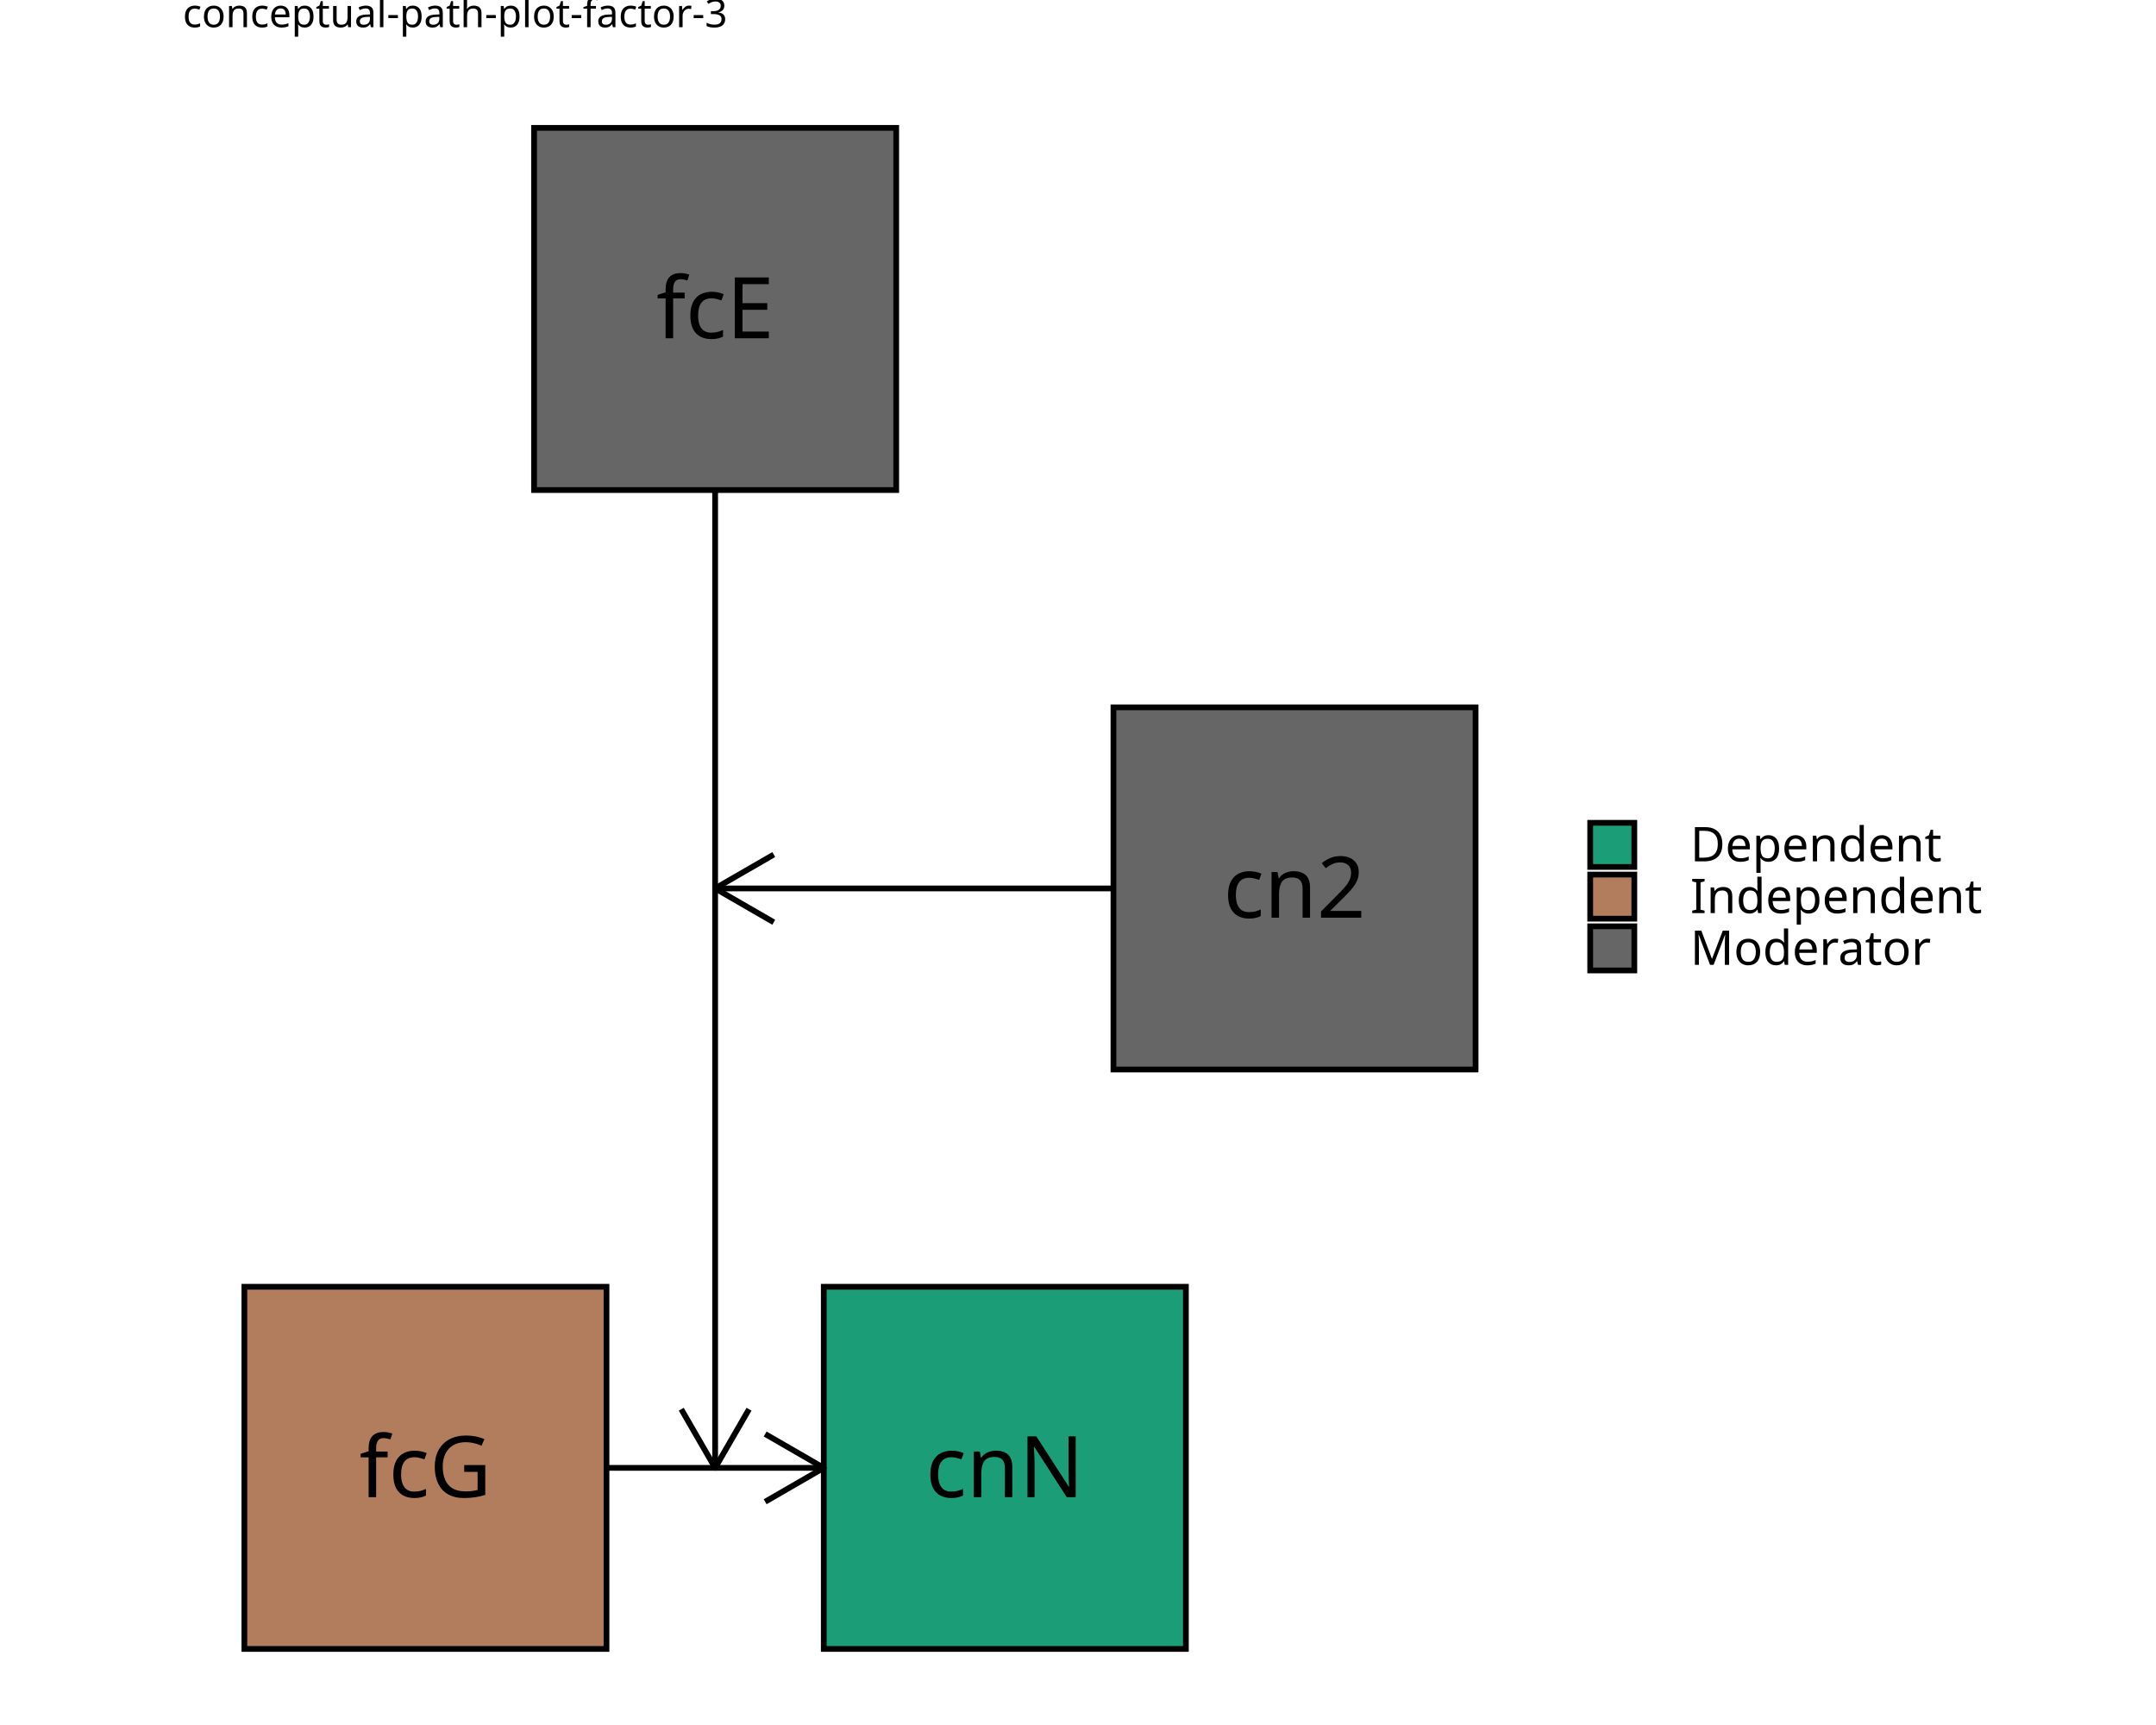
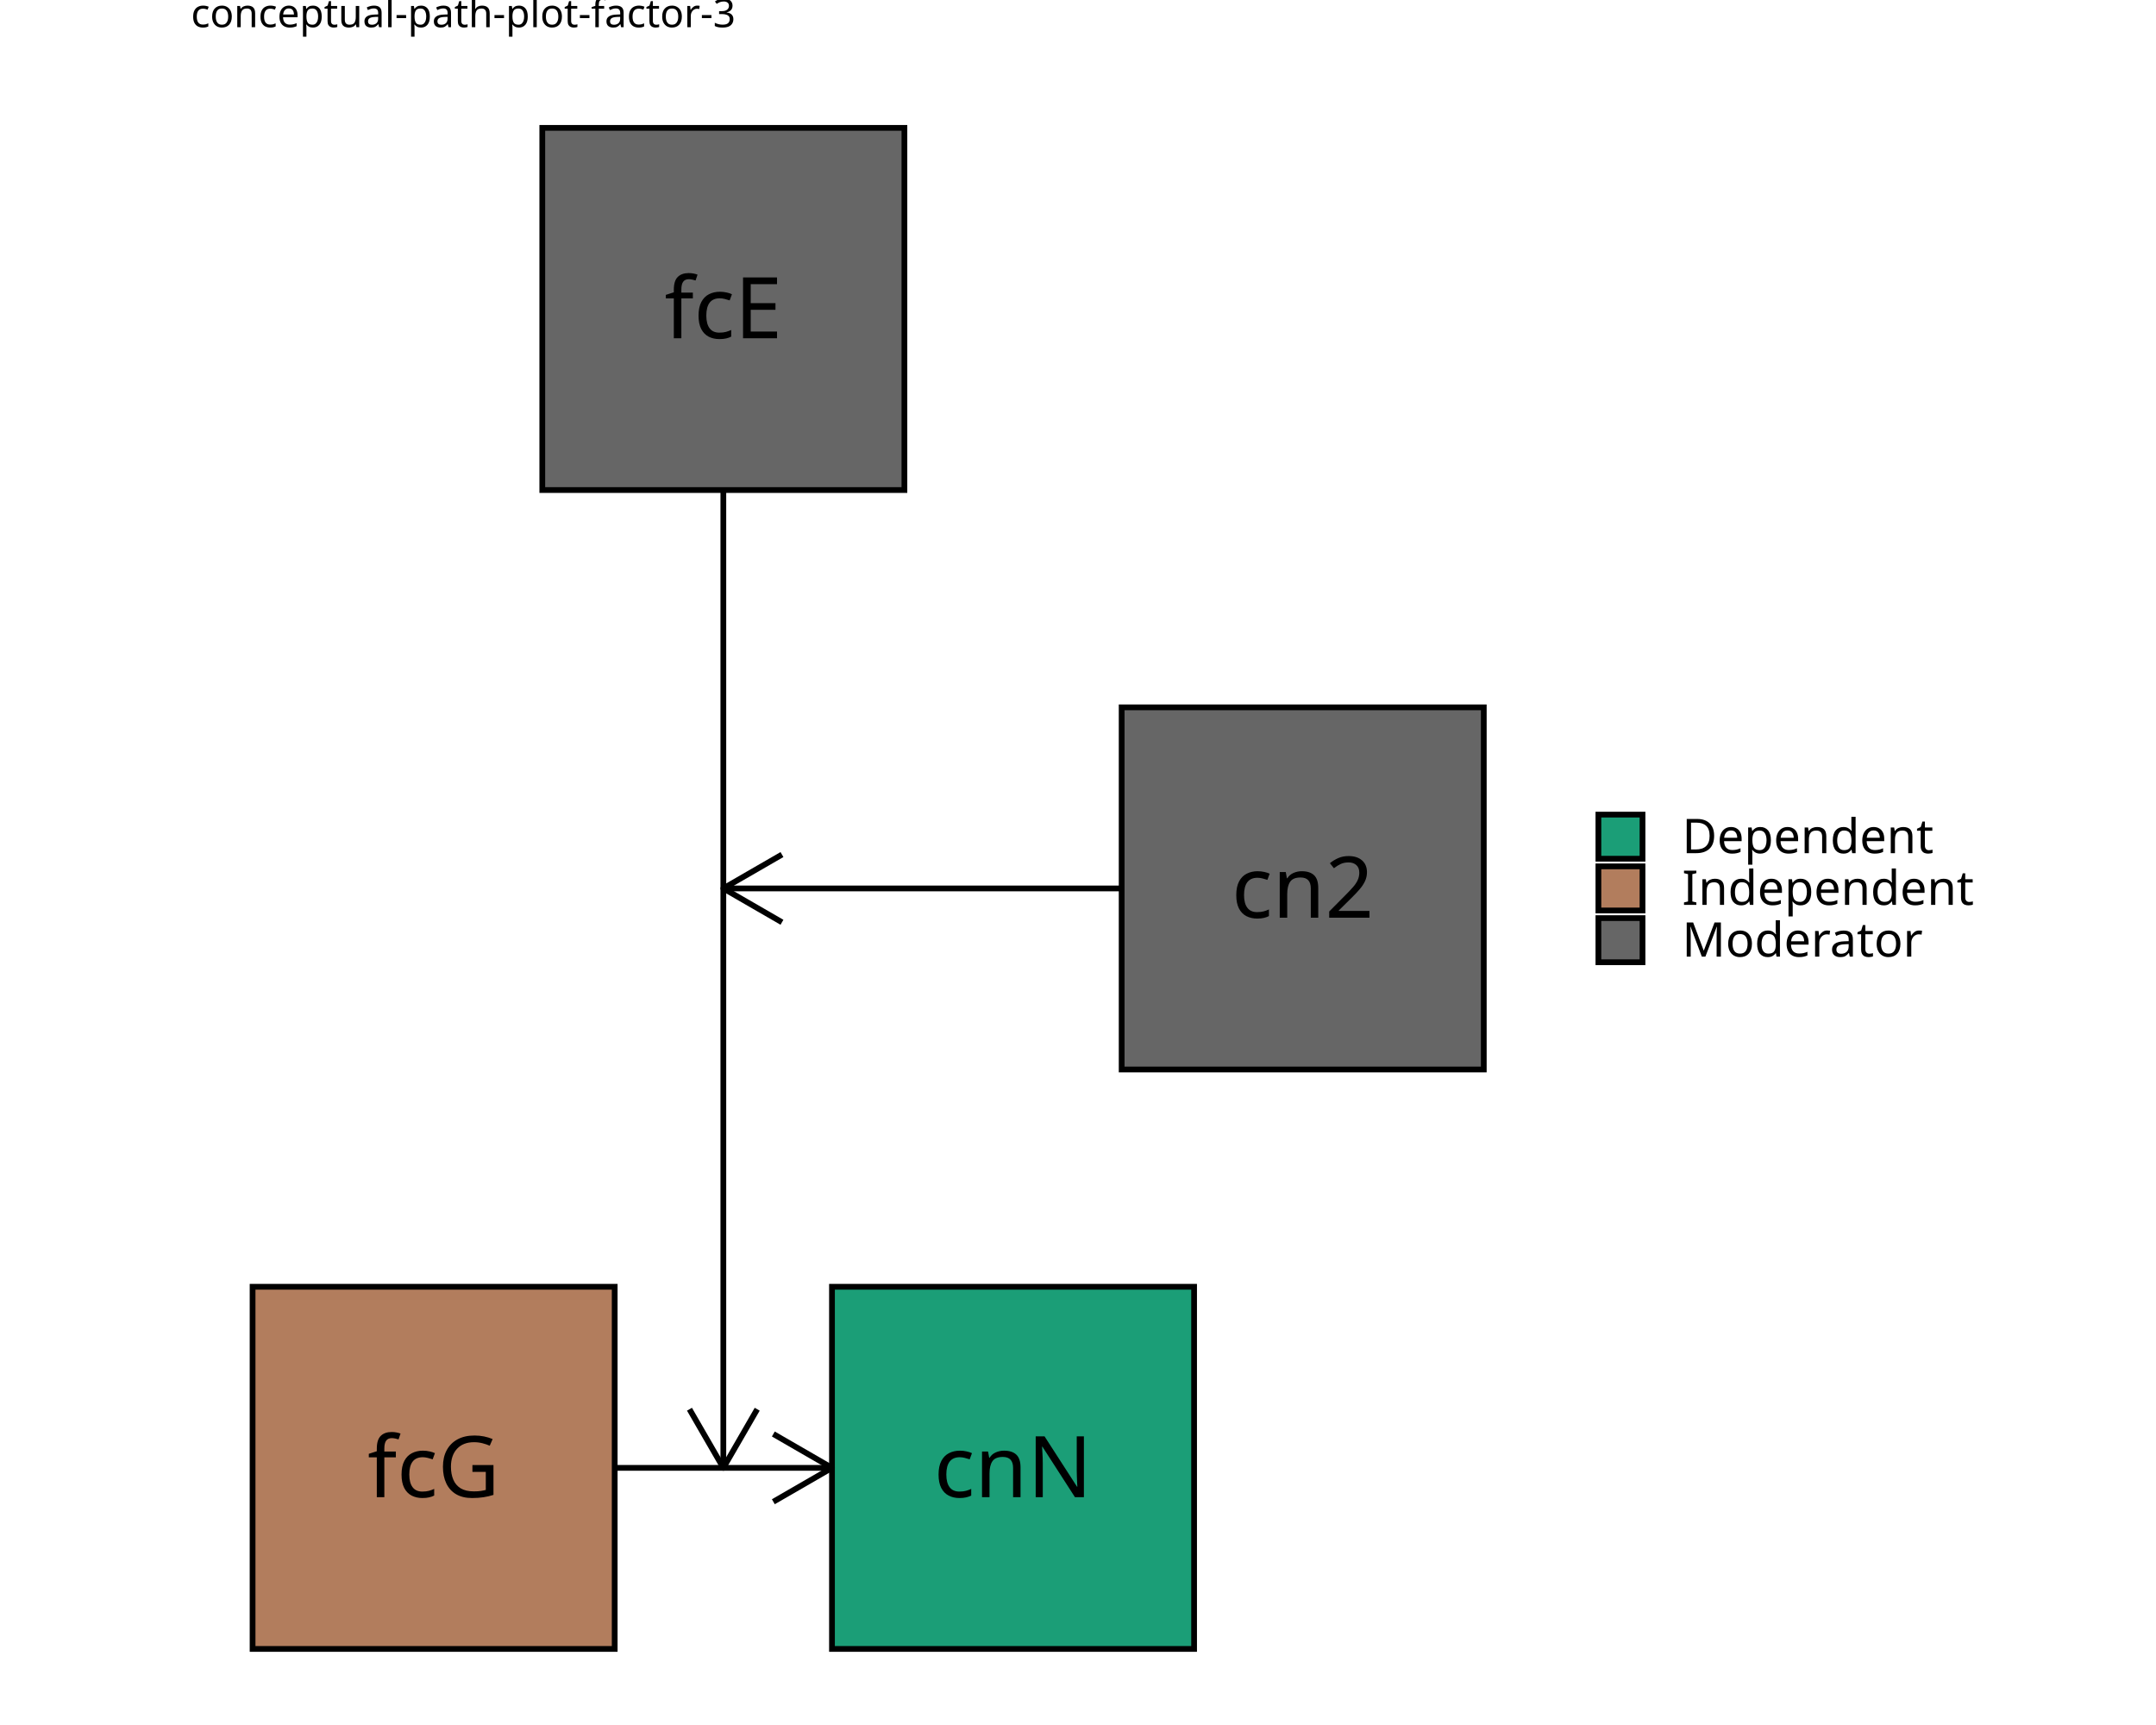
<svg xmlns="http://www.w3.org/2000/svg" class="svglite" data-engine-version="2.0" width="720.00pt" height="576.00pt" viewBox="0 0 720.00 576.00">
  <defs>
    <style type="text/css">
    .svglite line, .svglite polyline, .svglite polygon, .svglite path, .svglite rect, .svglite circle {
      fill: none;
      stroke: #000000;
      stroke-linecap: round;
      stroke-linejoin: round;
      stroke-miterlimit: 10.00;
    }
  </style>
  </defs>
  <rect width="100%" height="100%" style="stroke: none; fill: #FFFFFF;" />
  <defs>
    <clipPath id="cpMC4wMHw3MjAuMDB8MC4wMHw1NzYuMDA=">
      <rect x="0.00" y="0.00" width="720.00" height="576.00" />
    </clipPath>
  </defs>
  <g clip-path="url(#cpMC4wMHw3MjAuMDB8MC4wMHw1NzYuMDA=)">
</g>
  <defs>
-     <clipPath id="cpNjEuMDV8NjU4Ljk1fDAuMDB8NTc2LjAw">
-       <rect x="61.05" y="0.00" width="597.89" height="576.00" />
+     <clipPath id="cpNjMuNzl8NjU2LjIxfDAuMDB8NTc2LjAw">
+       <rect x="63.79" y="0.00" width="592.41" height="576.00" />
    </clipPath>
  </defs>
-   <g clip-path="url(#cpNjEuMDV8NjU4Ljk1fDAuMDB8NTc2LjAw)">
-     <rect x="61.05" y="0.00" width="597.89" height="576.00" style="stroke-width: 10.67; stroke: none;" />
+   <g clip-path="url(#cpNjMuNzl8NjU2LjIxfDAuMDB8NTc2LjAw)">
+     <rect x="63.79" y="0.00" width="592.41" height="576.00" style="stroke-width: 10.67; stroke: none;" />
  </g>
  <g clip-path="url(#cpMC4wMHw3MjAuMDB8MC4wMHw1NzYuMDA=)">
</g>
  <defs>
-     <clipPath id="cpNjEuMDV8NTEzLjMzfDE3LjMwfDU3Ni4wMA==">
-       <rect x="61.05" y="17.30" width="452.28" height="558.70" />
+     <clipPath id="cpNjMuNzl8NTE2LjA3fDE3LjMwfDU3Ni4wMA==">
+       <rect x="63.79" y="17.30" width="452.28" height="558.70" />
    </clipPath>
  </defs>
-   <g clip-path="url(#cpNjEuMDV8NTEzLjMzfDE3LjMwfDU3Ni4wMA==)">
-     <rect x="61.05" y="17.30" width="452.28" height="558.70" style="stroke-width: 10.67; stroke: none;" />
-     <rect x="81.61" y="429.67" width="120.93" height="120.93" style="stroke-width: 1.92; stroke-linecap: butt; stroke-linejoin: miter; fill: #B27D5D;" />
-     <rect x="275.10" y="429.67" width="120.93" height="120.93" style="stroke-width: 1.92; stroke-linecap: butt; stroke-linejoin: miter; fill: #1B9E77;" />
-     <rect x="178.36" y="42.70" width="120.93" height="120.93" style="stroke-width: 1.92; stroke-linecap: butt; stroke-linejoin: miter; fill: #666666;" />
-     <rect x="371.84" y="236.19" width="120.93" height="120.93" style="stroke-width: 1.92; stroke-linecap: butt; stroke-linejoin: miter; fill: #666666;" />
-     <rect x="178.36" y="429.67" width="120.93" height="120.93" style="stroke-width: 1.92; stroke: none; stroke-linecap: butt; stroke-linejoin: miter;" />
-     <rect x="178.36" y="236.19" width="120.93" height="120.93" style="stroke-width: 1.92; stroke: none; stroke-linecap: butt; stroke-linejoin: miter;" />
-     <polyline points="202.54,490.14 202.66,490.14 204.62,490.14 206.57,490.14 208.53,490.14 210.48,490.14 212.44,490.14 214.39,490.14 216.34,490.14 218.30,490.14 220.25,490.14 222.21,490.14 224.16,490.14 226.12,490.14 228.07,490.14 230.03,490.14 231.98,490.14 233.93,490.14 235.89,490.14 237.84,490.14 239.80,490.14 241.75,490.14 243.71,490.14 245.66,490.14 247.62,490.14 249.57,490.14 251.52,490.14 253.48,490.14 255.43,490.14 257.39,490.14 259.34,490.14 261.30,490.14 263.25,490.14 265.21,490.14 267.16,490.14 269.11,490.14 271.07,490.14 273.02,490.14 274.98,490.14 275.10,490.14 " style="stroke-width: 1.92; stroke-linecap: butt;" />
-     <polyline points="255.52,501.45 275.10,490.14 255.52,478.83 " style="stroke-width: 1.92; stroke-linecap: butt;" />
-     <polyline points="238.82,163.63 238.82,165.71 238.82,169.61 238.82,173.52 238.82,177.43 238.82,181.34 238.82,185.25 238.82,189.16 238.82,193.07 238.82,196.98 238.82,200.89 238.82,204.79 238.82,208.70 238.82,212.61 238.82,216.52 238.82,220.43 238.82,224.34 238.82,228.25 238.82,232.16 238.82,236.06 238.82,239.97 238.82,243.88 238.82,247.79 238.82,251.70 238.82,255.61 238.82,259.52 238.82,263.43 238.82,267.34 238.82,271.24 238.82,275.15 238.82,279.06 238.82,282.97 238.82,286.88 238.82,290.79 238.82,294.70 238.82,298.61 238.82,302.52 238.82,306.42 238.82,310.33 238.82,314.24 238.82,318.15 238.82,322.06 238.82,325.97 238.82,329.88 238.82,333.79 238.82,337.69 238.82,341.60 238.82,345.51 238.82,349.42 238.82,353.33 238.82,357.24 238.82,361.15 238.82,365.06 238.82,368.97 238.82,372.87 238.82,376.78 238.82,380.69 238.82,384.60 238.82,388.51 238.82,392.42 238.82,396.33 238.82,400.24 238.82,404.15 238.82,408.05 238.82,411.96 238.82,415.87 238.82,419.78 238.82,423.69 238.82,427.60 238.82,431.51 238.82,435.42 238.82,439.32 238.82,443.23 238.82,447.14 238.82,451.05 238.82,454.96 238.82,458.87 238.82,462.78 238.82,466.69 238.82,470.60 238.82,474.50 238.82,478.41 238.82,482.32 238.82,486.23 238.82,490.14 " style="stroke-width: 1.92; stroke-linecap: butt;" />
-     <polyline points="227.51,470.56 238.82,490.14 250.13,470.56 " style="stroke-width: 1.92; stroke-linecap: butt;" />
-     <polyline points="371.84,296.65 371.72,296.65 369.77,296.65 367.81,296.65 365.86,296.65 363.90,296.65 361.95,296.65 359.99,296.65 358.04,296.65 356.09,296.65 354.13,296.65 352.18,296.65 350.22,296.65 348.27,296.65 346.31,296.65 344.36,296.65 342.41,296.65 340.45,296.65 338.50,296.65 336.54,296.65 334.59,296.65 332.63,296.65 330.68,296.65 328.72,296.65 326.77,296.65 324.82,296.65 322.86,296.65 320.91,296.65 318.95,296.65 317.00,296.65 315.04,296.65 313.09,296.65 311.13,296.65 309.18,296.65 307.23,296.65 305.27,296.65 303.32,296.65 301.36,296.65 299.41,296.65 297.45,296.65 295.50,296.65 293.54,296.65 291.59,296.65 289.64,296.65 287.68,296.65 285.73,296.65 283.77,296.65 281.82,296.65 279.86,296.65 277.91,296.65 275.95,296.65 274.00,296.65 272.05,296.65 270.09,296.65 268.14,296.65 266.18,296.65 264.23,296.65 262.27,296.65 260.32,296.65 258.36,296.65 256.41,296.65 254.46,296.65 252.50,296.65 250.55,296.65 248.59,296.65 246.64,296.65 244.68,296.65 242.73,296.65 240.78,296.65 238.82,296.65 " style="stroke-width: 1.92; stroke-linecap: butt;" />
-     <polyline points="258.40,285.35 238.82,296.65 258.40,307.96 " style="stroke-width: 1.92; stroke-linecap: butt;" />
-     <text x="142.08" y="499.93" text-anchor="middle" style="font-size: 28.45px; font-family: sans;" textLength="44.28px" lengthAdjust="spacingAndGlyphs">fcG</text>
-     <text x="335.56" y="499.93" text-anchor="middle" style="font-size: 28.45px; font-family: sans;" textLength="50.62px" lengthAdjust="spacingAndGlyphs">cnN</text>
-     <text x="238.82" y="112.95" text-anchor="middle" style="font-size: 28.45px; font-family: sans;" textLength="41.13px" lengthAdjust="spacingAndGlyphs">fcE</text>
-     <text x="432.31" y="306.44" text-anchor="middle" style="font-size: 28.45px; font-family: sans;" textLength="45.89px" lengthAdjust="spacingAndGlyphs">cn2</text>
+   <g clip-path="url(#cpNjMuNzl8NTE2LjA3fDE3LjMwfDU3Ni4wMA==)">
+     <rect x="63.79" y="17.30" width="452.28" height="558.70" style="stroke-width: 10.67; stroke: none;" />
+     <rect x="84.35" y="429.67" width="120.93" height="120.93" style="stroke-width: 1.92; stroke-linecap: butt; stroke-linejoin: miter; fill: #B27D5D;" />
+     <rect x="277.84" y="429.67" width="120.93" height="120.93" style="stroke-width: 1.92; stroke-linecap: butt; stroke-linejoin: miter; fill: #1B9E77;" />
+     <rect x="181.10" y="42.70" width="120.93" height="120.93" style="stroke-width: 1.92; stroke-linecap: butt; stroke-linejoin: miter; fill: #666666;" />
+     <rect x="374.58" y="236.19" width="120.93" height="120.93" style="stroke-width: 1.92; stroke-linecap: butt; stroke-linejoin: miter; fill: #666666;" />
+     <rect x="181.10" y="429.67" width="120.93" height="120.93" style="stroke-width: 1.92; stroke: none; stroke-linecap: butt; stroke-linejoin: miter;" />
+     <rect x="181.10" y="236.19" width="120.93" height="120.93" style="stroke-width: 1.92; stroke: none; stroke-linecap: butt; stroke-linejoin: miter;" />
+     <polyline points="205.28,490.14 205.40,490.14 207.36,490.14 209.31,490.14 211.27,490.14 213.22,490.14 215.18,490.14 217.13,490.14 219.08,490.14 221.04,490.14 222.99,490.14 224.95,490.14 226.90,490.14 228.86,490.14 230.81,490.14 232.77,490.14 234.72,490.14 236.67,490.14 238.63,490.14 240.58,490.14 242.54,490.14 244.49,490.14 246.45,490.14 248.40,490.14 250.36,490.14 252.31,490.14 254.26,490.14 256.22,490.14 258.17,490.14 260.13,490.14 262.08,490.14 264.04,490.14 265.99,490.14 267.95,490.14 269.90,490.14 271.85,490.14 273.81,490.14 275.76,490.14 277.72,490.14 277.84,490.14 " style="stroke-width: 1.92; stroke-linecap: butt;" />
+     <polyline points="258.26,501.45 277.84,490.14 258.26,478.83 " style="stroke-width: 1.92; stroke-linecap: butt;" />
+     <polyline points="241.56,163.63 241.56,165.71 241.56,169.61 241.56,173.52 241.56,177.43 241.56,181.34 241.56,185.25 241.56,189.16 241.56,193.07 241.56,196.98 241.56,200.89 241.56,204.79 241.56,208.70 241.56,212.61 241.56,216.52 241.56,220.43 241.56,224.34 241.56,228.25 241.56,232.16 241.56,236.06 241.56,239.97 241.56,243.88 241.56,247.79 241.56,251.70 241.56,255.61 241.56,259.52 241.56,263.43 241.56,267.34 241.56,271.24 241.56,275.15 241.56,279.06 241.56,282.97 241.56,286.88 241.56,290.79 241.56,294.70 241.56,298.61 241.56,302.52 241.56,306.42 241.56,310.33 241.56,314.24 241.56,318.15 241.56,322.06 241.56,325.97 241.56,329.88 241.56,333.79 241.56,337.69 241.56,341.60 241.56,345.51 241.56,349.42 241.56,353.33 241.56,357.24 241.56,361.15 241.56,365.06 241.56,368.97 241.56,372.87 241.56,376.78 241.56,380.69 241.56,384.60 241.56,388.51 241.56,392.42 241.56,396.33 241.56,400.24 241.56,404.15 241.56,408.05 241.56,411.96 241.56,415.87 241.56,419.78 241.56,423.69 241.56,427.60 241.56,431.51 241.56,435.42 241.56,439.32 241.56,443.23 241.56,447.14 241.56,451.05 241.56,454.96 241.56,458.87 241.56,462.78 241.56,466.69 241.56,470.60 241.56,474.50 241.56,478.41 241.56,482.32 241.56,486.23 241.56,490.14 " style="stroke-width: 1.92; stroke-linecap: butt;" />
+     <polyline points="230.25,470.56 241.56,490.14 252.87,470.56 " style="stroke-width: 1.92; stroke-linecap: butt;" />
+     <polyline points="374.58,296.65 374.46,296.65 372.51,296.65 370.55,296.65 368.60,296.65 366.64,296.65 364.69,296.65 362.73,296.65 360.78,296.65 358.83,296.65 356.87,296.65 354.92,296.65 352.96,296.65 351.01,296.65 349.05,296.65 347.10,296.65 345.14,296.65 343.19,296.65 341.24,296.65 339.28,296.65 337.33,296.65 335.37,296.65 333.42,296.65 331.46,296.65 329.51,296.65 327.55,296.65 325.60,296.65 323.65,296.65 321.69,296.65 319.74,296.65 317.78,296.65 315.83,296.65 313.87,296.65 311.92,296.65 309.97,296.65 308.01,296.65 306.06,296.65 304.10,296.65 302.15,296.65 300.19,296.65 298.24,296.65 296.28,296.65 294.33,296.65 292.38,296.65 290.42,296.65 288.47,296.65 286.51,296.65 284.56,296.65 282.60,296.65 280.65,296.65 278.69,296.65 276.74,296.65 274.79,296.65 272.83,296.65 270.88,296.65 268.92,296.65 266.97,296.65 265.01,296.65 263.06,296.65 261.10,296.65 259.15,296.65 257.20,296.65 255.24,296.65 253.29,296.65 251.33,296.65 249.38,296.65 247.42,296.65 245.47,296.65 243.51,296.65 241.56,296.65 " style="stroke-width: 1.92; stroke-linecap: butt;" />
+     <polyline points="261.14,285.35 241.56,296.65 261.14,307.96 " style="stroke-width: 1.92; stroke-linecap: butt;" />
+     <text x="144.82" y="499.93" text-anchor="middle" style="font-size: 28.45px; font-family: sans;" textLength="44.28px" lengthAdjust="spacingAndGlyphs">fcG</text>
+     <text x="338.30" y="499.93" text-anchor="middle" style="font-size: 28.45px; font-family: sans;" textLength="50.62px" lengthAdjust="spacingAndGlyphs">cnN</text>
+     <text x="241.56" y="112.95" text-anchor="middle" style="font-size: 28.45px; font-family: sans;" textLength="41.13px" lengthAdjust="spacingAndGlyphs">fcE</text>
+     <text x="435.05" y="306.44" text-anchor="middle" style="font-size: 28.45px; font-family: sans;" textLength="45.89px" lengthAdjust="spacingAndGlyphs">cn2</text>
  </g>
  <g clip-path="url(#cpMC4wMHw3MjAuMDB8MC4wMHw1NzYuMDA=)">
-     <rect x="524.29" y="262.51" width="134.66" height="68.28" style="stroke-width: 10.67; stroke: none;" />
-     <rect x="531.05" y="274.75" width="14.73" height="14.73" style="stroke-width: 1.92; stroke-linecap: butt; stroke-linejoin: miter; fill: #1B9E77;" />
-     <rect x="531.05" y="292.03" width="14.73" height="14.73" style="stroke-width: 1.92; stroke-linecap: butt; stroke-linejoin: miter; fill: #B27D5D;" />
-     <rect x="531.05" y="309.31" width="14.73" height="14.73" style="stroke-width: 1.92; stroke-linecap: butt; stroke-linejoin: miter; fill: #666666;" />
-     <text x="564.48" y="287.62" style="font-size: 16.00px; font-family: sans;" textLength="78.30px" lengthAdjust="spacingAndGlyphs">Dependent</text>
-     <text x="564.48" y="304.90" style="font-size: 16.00px; font-family: sans;" textLength="88.98px" lengthAdjust="spacingAndGlyphs">Independent</text>
-     <text x="564.48" y="322.18" style="font-size: 16.00px; font-family: sans;" textLength="72.93px" lengthAdjust="spacingAndGlyphs">Moderator</text>
-     <text x="61.05" y="9.08" style="font-size: 13.20px; font-family: sans;" textLength="168.78px" lengthAdjust="spacingAndGlyphs">conceptual-path-plot-factor-3</text>
+     <rect x="527.03" y="265.25" width="129.18" height="62.80" style="stroke-width: 10.67; stroke: none;" />
+     <rect x="533.79" y="272.01" width="14.73" height="14.73" style="stroke-width: 1.92; stroke-linecap: butt; stroke-linejoin: miter; fill: #1B9E77;" />
+     <rect x="533.79" y="289.29" width="14.73" height="14.73" style="stroke-width: 1.92; stroke-linecap: butt; stroke-linejoin: miter; fill: #B27D5D;" />
+     <rect x="533.79" y="306.57" width="14.73" height="14.73" style="stroke-width: 1.92; stroke-linecap: butt; stroke-linejoin: miter; fill: #666666;" />
+     <text x="561.74" y="284.88" style="font-size: 16.00px; font-family: sans;" textLength="78.30px" lengthAdjust="spacingAndGlyphs">Dependent</text>
+     <text x="561.74" y="302.16" style="font-size: 16.00px; font-family: sans;" textLength="88.98px" lengthAdjust="spacingAndGlyphs">Independent</text>
+     <text x="561.74" y="319.44" style="font-size: 16.00px; font-family: sans;" textLength="72.93px" lengthAdjust="spacingAndGlyphs">Moderator</text>
+     <text x="63.79" y="9.08" style="font-size: 13.20px; font-family: sans;" textLength="168.78px" lengthAdjust="spacingAndGlyphs">conceptual-path-plot-factor-3</text>
  </g>
</svg>
